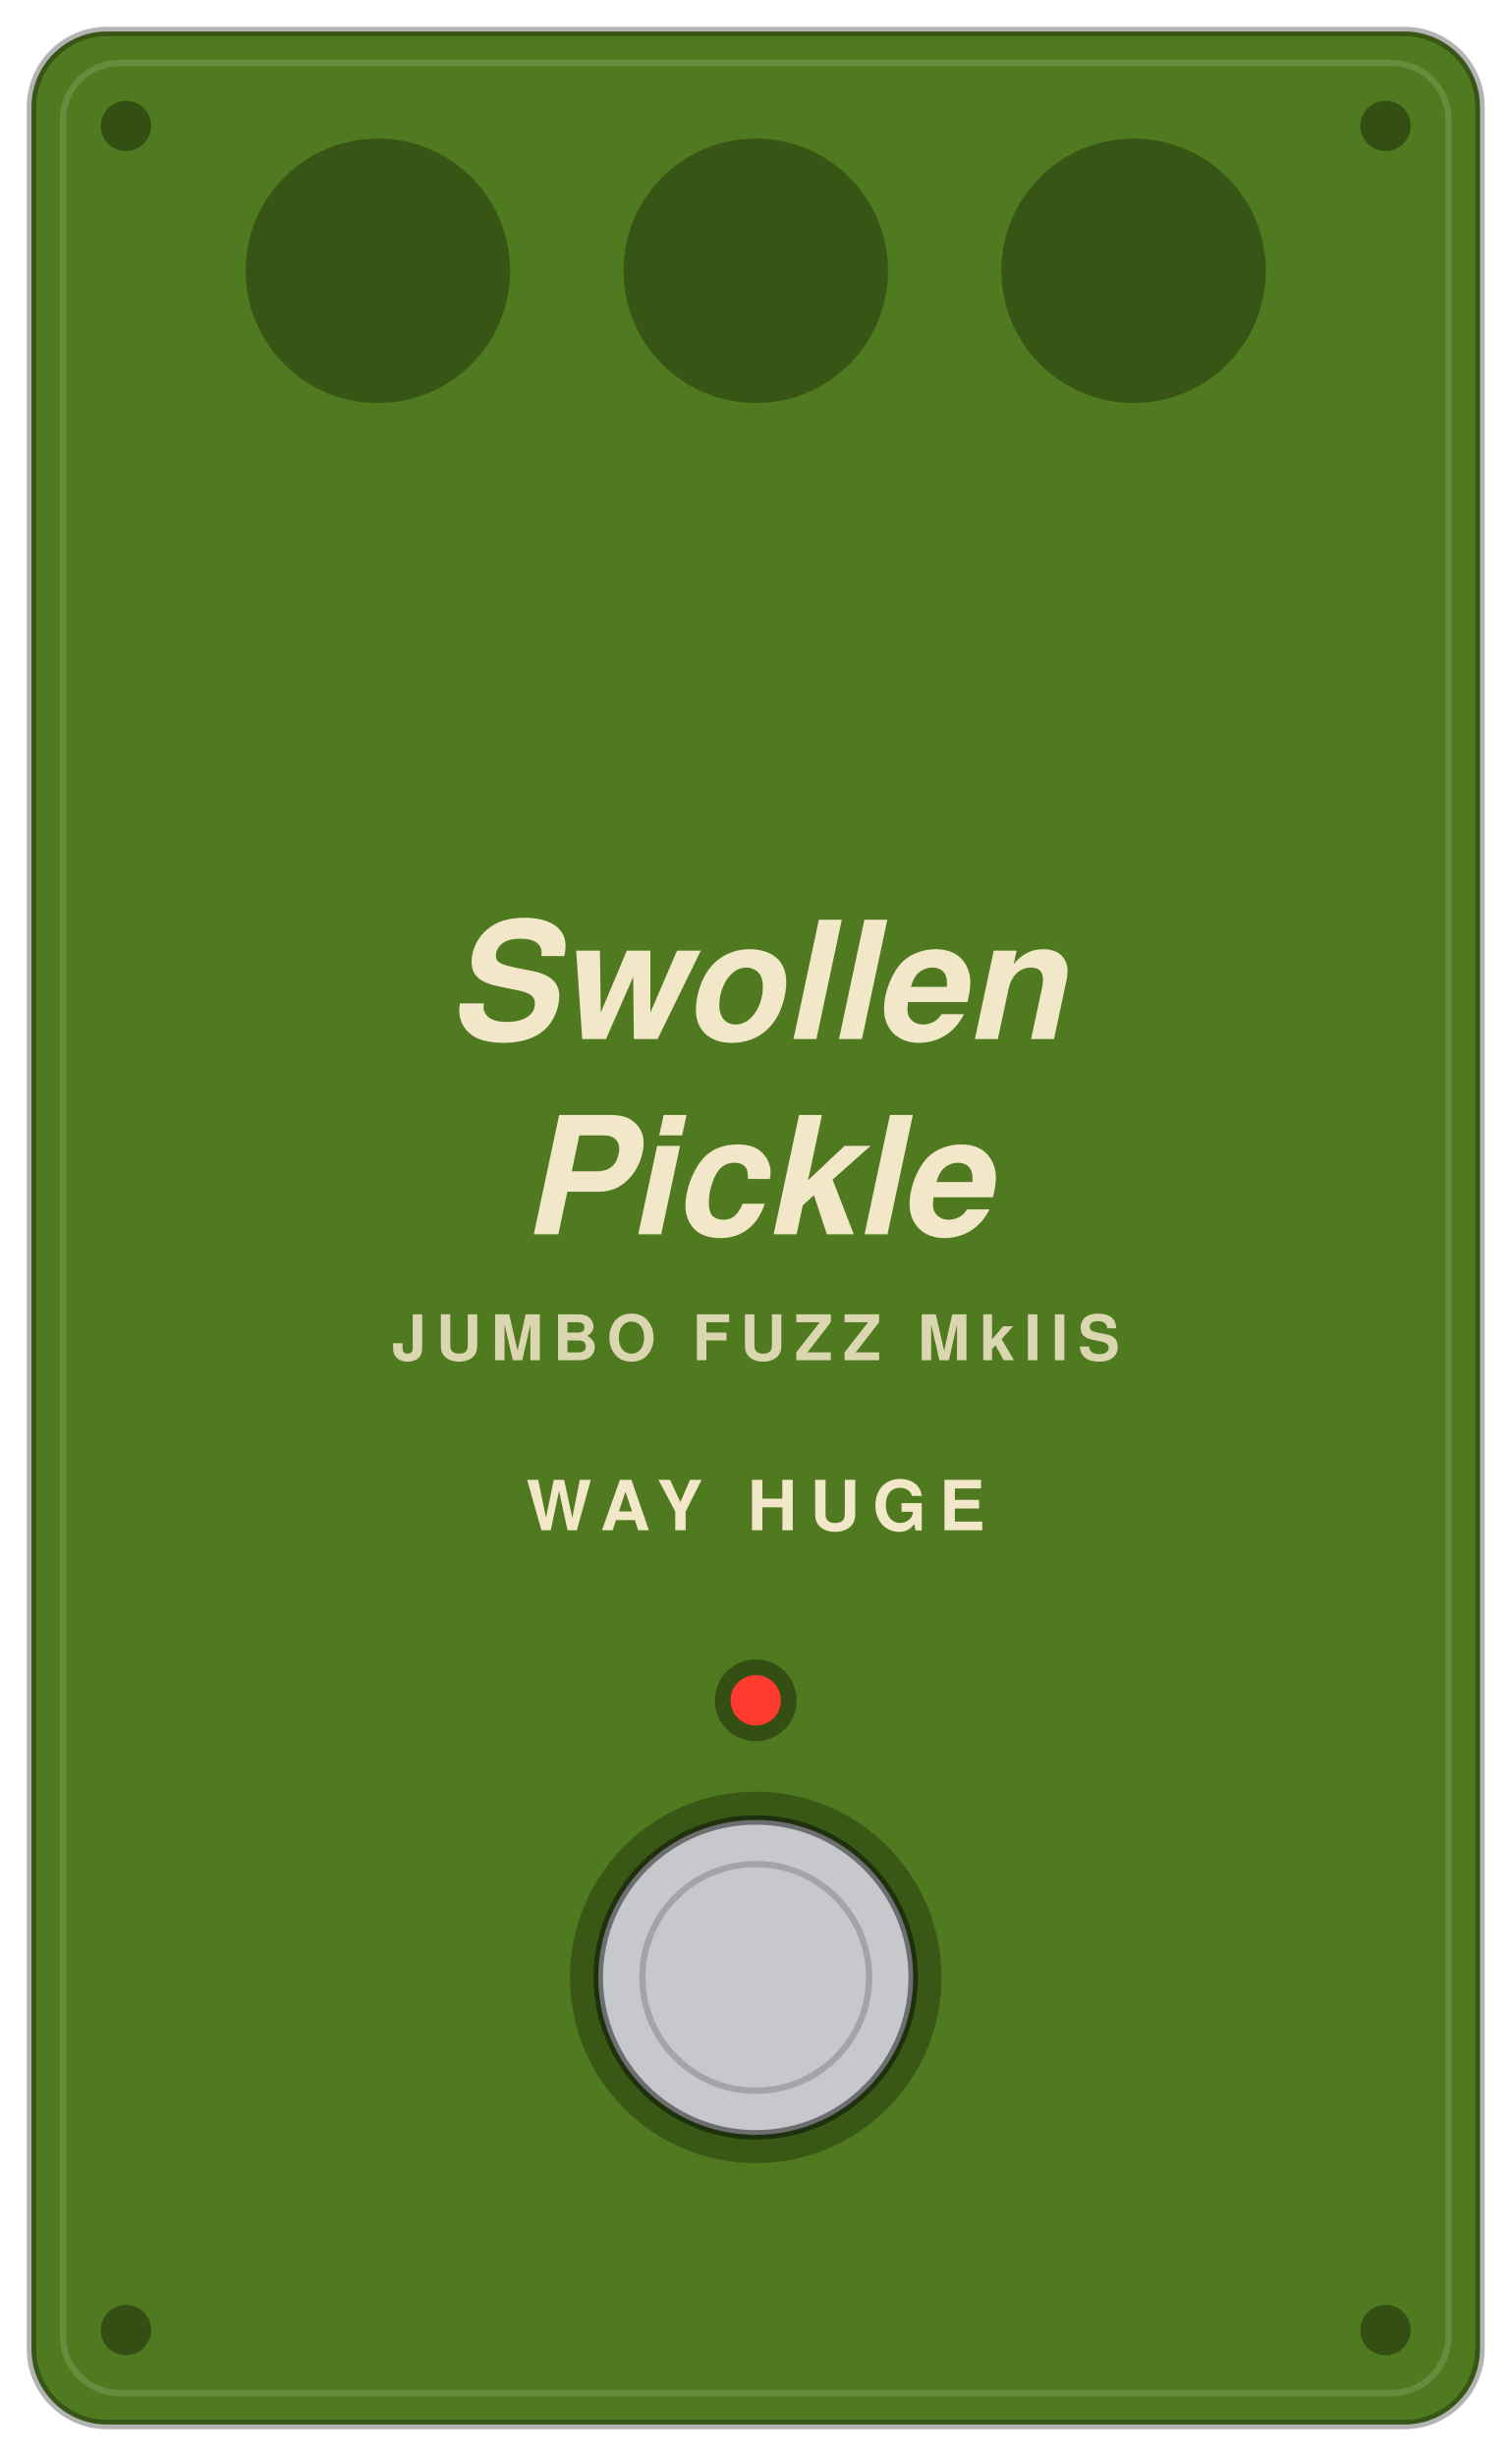
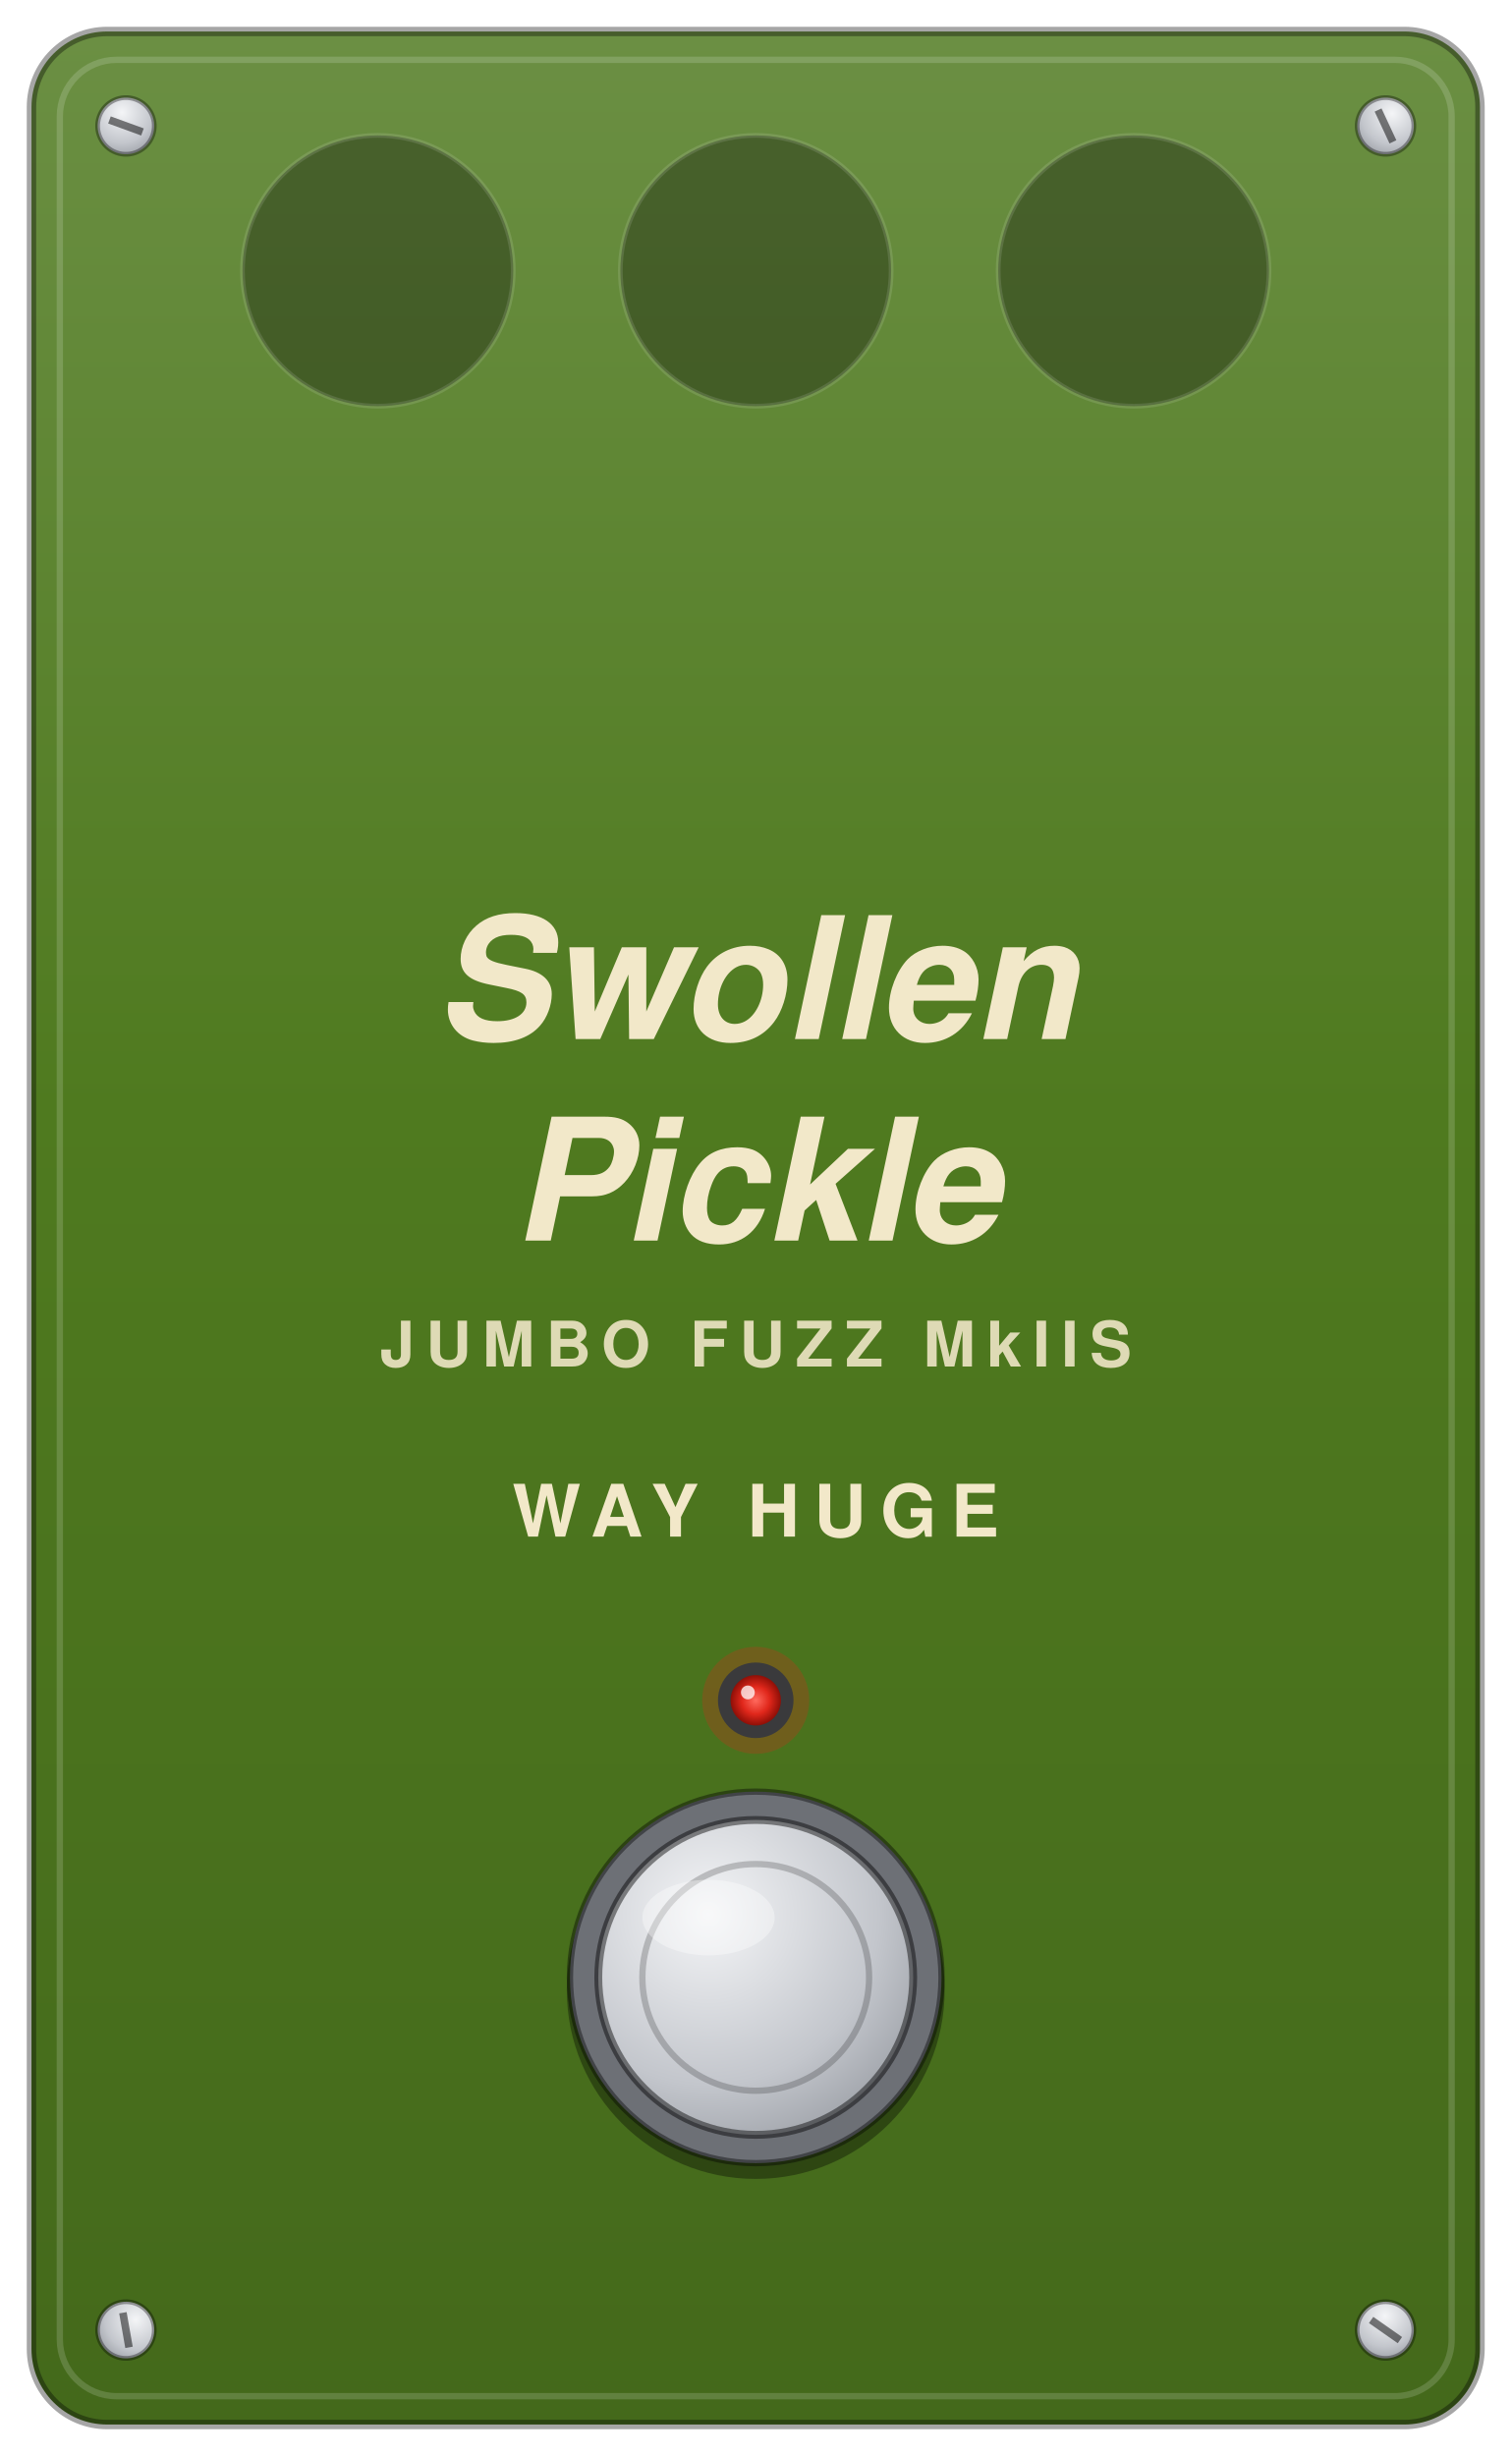
<svg xmlns="http://www.w3.org/2000/svg" width="480" height="780" viewBox="0 0 480 780">
-   <rect x="10" y="10" width="460" height="760" rx="24" fill="#4f7a1f" />
-   <rect x="10" y="10" width="460" height="760" rx="24" fill="none" stroke="rgba(0,0,0,0.3)" stroke-width="3" />
-   <rect x="20" y="20" width="440" height="740" rx="18" fill="none" stroke="rgba(255,255,255,0.14)" stroke-width="2" />
-   <circle cx="120" cy="86" r="42" fill="rgba(0,0,0,0.30)" />
-   <circle cx="240" cy="86" r="42" fill="rgba(0,0,0,0.30)" />
-   <circle cx="360" cy="86" r="42" fill="rgba(0,0,0,0.30)" />
-   <text x="240" y="330" text-anchor="middle" font-family="-apple-system, 'Helvetica Neue', Helvetica, Arial, sans-serif" font-size="52" font-weight="800" font-style="italic" fill="#f2e8c9">Swollen</text>
-   <text x="240" y="392" text-anchor="middle" font-family="-apple-system, 'Helvetica Neue', Helvetica, Arial, sans-serif" font-size="52" font-weight="800" font-style="italic" fill="#f2e8c9">Pickle</text>
-   <text x="240" y="432" text-anchor="middle" font-family="-apple-system, 'Helvetica Neue', Helvetica, Arial, sans-serif" font-size="20" font-weight="600" letter-spacing="3" fill="rgba(242,232,201,0.85)">JUMBO FUZZ MkIIS</text>
-   <text x="240" y="486" text-anchor="middle" font-family="-apple-system, 'Helvetica Neue', Helvetica, Arial, sans-serif" font-size="22" font-weight="800" letter-spacing="4" fill="#f2e8c9">WAY HUGE</text>
-   <circle cx="240" cy="540" r="13" fill="rgba(0,0,0,0.35)" />
-   <circle cx="240" cy="540" r="8" fill="#ff3b30" />
-   <circle cx="240" cy="628" r="59" fill="rgba(0,0,0,0.28)" />
-   <circle cx="240" cy="628" r="50" fill="#c7c8cc" />
-   <circle cx="240" cy="628" r="50" fill="none" stroke="rgba(0,0,0,0.45)" stroke-width="3" />
-   <circle cx="240" cy="628" r="36" fill="none" stroke="rgba(0,0,0,0.18)" stroke-width="2" />
-   <g fill="rgba(0,0,0,0.35)">
-     <circle cx="40" cy="40" r="8" />
-     <circle cx="440" cy="40" r="8" />
-     <circle cx="40" cy="740" r="8" />
-     <circle cx="440" cy="740" r="8" />
+   <defs>
+     <linearGradient id="bodyGrad" x1="0" y1="0" x2="0" y2="1">
+       <stop offset="0" stop-color="#6b8f43" />
+       <stop offset="0.45" stop-color="#4f7a1f" />
+       <stop offset="1" stop-color="#44691b" />
+     </linearGradient>
+     <radialGradient id="metal" cx="0.35" cy="0.3" r="0.9">
+       <stop offset="0" stop-color="#f4f5f7" />
+       <stop offset="0.6" stop-color="#c3c6cc" />
+       <stop offset="1" stop-color="#8e9299" />
+     </radialGradient>
+     <linearGradient id="chrome" x1="0" y1="0" x2="0" y2="1">
+       <stop offset="0" stop-color="#f6f7f9" />
+       <stop offset="0.5" stop-color="#d4d7db" />
+       <stop offset="1" stop-color="#aeb2b8" />
+     </linearGradient>
+     <radialGradient id="ledGlow" cx="0.5" cy="0.5" r="0.5">
+       <stop offset="0" stop-color="#ff6a5e" />
+       <stop offset="0.55" stop-color="#e0271b" />
+       <stop offset="1" stop-color="#8e0f07" />
+     </radialGradient>
+   </defs>
+   <rect x="10" y="10" width="460" height="760" rx="24" fill="url(#bodyGrad)" />
+   <rect x="10" y="10" width="460" height="760" rx="24" fill="none" stroke="rgba(0,0,0,0.35)" stroke-width="3" />
+   <rect x="19" y="19" width="442" height="742" rx="18" fill="none" stroke="rgba(255,255,255,0.16)" stroke-width="2" />
+   <circle cx="120" cy="86" r="43" fill="rgba(0,0,0,0.32)" />
+   <circle cx="120" cy="86" r="43" fill="none" stroke="rgba(255,255,255,0.12)" stroke-width="1.5" />
+   <circle cx="240" cy="86" r="43" fill="rgba(0,0,0,0.32)" />
+   <circle cx="240" cy="86" r="43" fill="none" stroke="rgba(255,255,255,0.12)" stroke-width="1.5" />
+   <circle cx="360" cy="86" r="43" fill="rgba(0,0,0,0.32)" />
+   <circle cx="360" cy="86" r="43" fill="none" stroke="rgba(255,255,255,0.12)" stroke-width="1.5" />
+   <text x="240" y="330" text-anchor="middle" font-family="-apple-system, 'Helvetica Neue', Helvetica, Arial, sans-serif" font-size="54" font-weight="800" font-style="italic" fill="#f2e8c9">Swollen</text>
+   <text x="240" y="394" text-anchor="middle" font-family="-apple-system, 'Helvetica Neue', Helvetica, Arial, sans-serif" font-size="54" font-weight="800" font-style="italic" fill="#f2e8c9">Pickle</text>
+   <text x="240" y="434" text-anchor="middle" font-family="-apple-system, 'Helvetica Neue', Helvetica, Arial, sans-serif" font-size="20" font-weight="600" letter-spacing="3.5" fill="rgba(242,232,201,0.88)">JUMBO FUZZ MkIIS</text>
+   <text x="240" y="488" text-anchor="middle" font-family="-apple-system, 'Helvetica Neue', Helvetica, Arial, sans-serif" font-size="23" font-weight="800" letter-spacing="4.5" fill="#f2e8c9">WAY HUGE</text>
+   <circle cx="240" cy="540" r="17" fill="rgba(224,39,27,0.25)" />
+   <circle cx="240" cy="540" r="12" fill="#3a3a3c" />
+   <circle cx="240" cy="540" r="8" fill="url(#ledGlow)" />
+   <circle cx="237.5" cy="537.5" r="2.2" fill="rgba(255,255,255,0.75)" />
+   <circle cx="240" cy="632" r="60" fill="rgba(0,0,0,0.35)" />
+   <circle cx="240" cy="628" r="59" fill="#6d7076" />
+   <circle cx="240" cy="628" r="59" fill="none" stroke="rgba(0,0,0,0.4)" stroke-width="2" />
+   <circle cx="240" cy="628" r="50" fill="url(#metal)" />
+   <circle cx="240" cy="628" r="50" fill="none" stroke="rgba(0,0,0,0.45)" stroke-width="2.5" />
+   <circle cx="240" cy="628" r="36" fill="none" stroke="rgba(0,0,0,0.2)" stroke-width="2" />
+   <ellipse cx="225" cy="609" rx="21" ry="12" fill="rgba(255,255,255,0.35)" />
+   <g transform="rotate(20 40 40)">
+     <circle cx="40" cy="40" r="9" fill="url(#metal)" stroke="rgba(0,0,0,0.35)" stroke-width="1.5" />
+     <line x1="34.42" y1="40" x2="45.58" y2="40" stroke="rgba(0,0,0,0.5)" stroke-width="2.4" />
+   </g>
+   <g transform="rotate(65 440 40)">
+     <circle cx="440" cy="40" r="9" fill="url(#metal)" stroke="rgba(0,0,0,0.35)" stroke-width="1.5" />
+     <line x1="434.42" y1="40" x2="445.58" y2="40" stroke="rgba(0,0,0,0.5)" stroke-width="2.4" />
+   </g>
+   <g transform="rotate(80 40 740)">
+     <circle cx="40" cy="740" r="9" fill="url(#metal)" stroke="rgba(0,0,0,0.35)" stroke-width="1.5" />
+     <line x1="34.42" y1="740" x2="45.58" y2="740" stroke="rgba(0,0,0,0.5)" stroke-width="2.4" />
+   </g>
+   <g transform="rotate(35 440 740)">
+     <circle cx="440" cy="740" r="9" fill="url(#metal)" stroke="rgba(0,0,0,0.35)" stroke-width="1.5" />
+     <line x1="434.42" y1="740" x2="445.58" y2="740" stroke="rgba(0,0,0,0.5)" stroke-width="2.4" />
  </g>
</svg>
